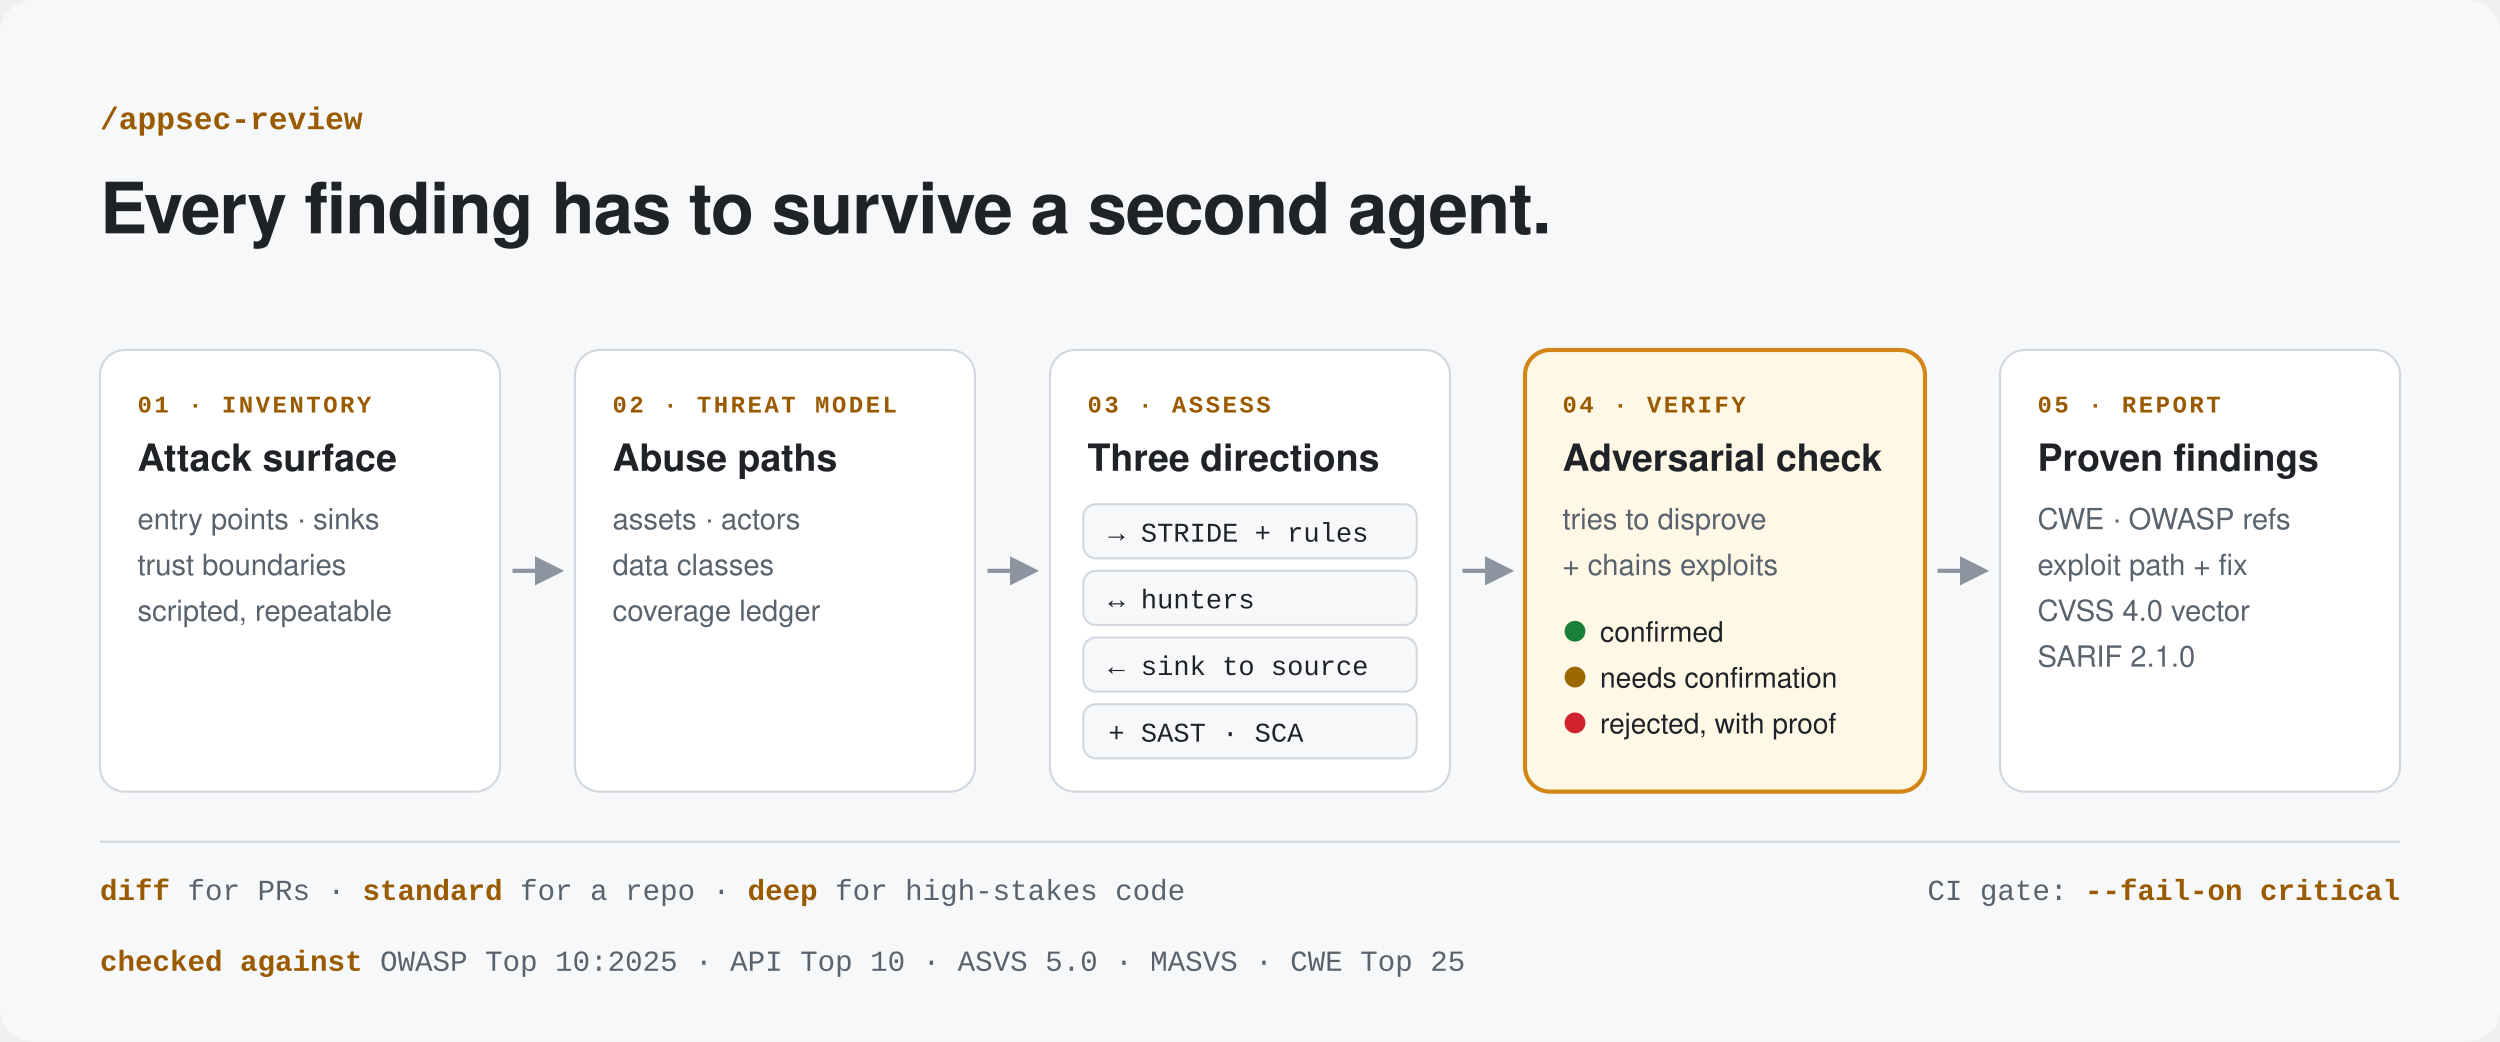
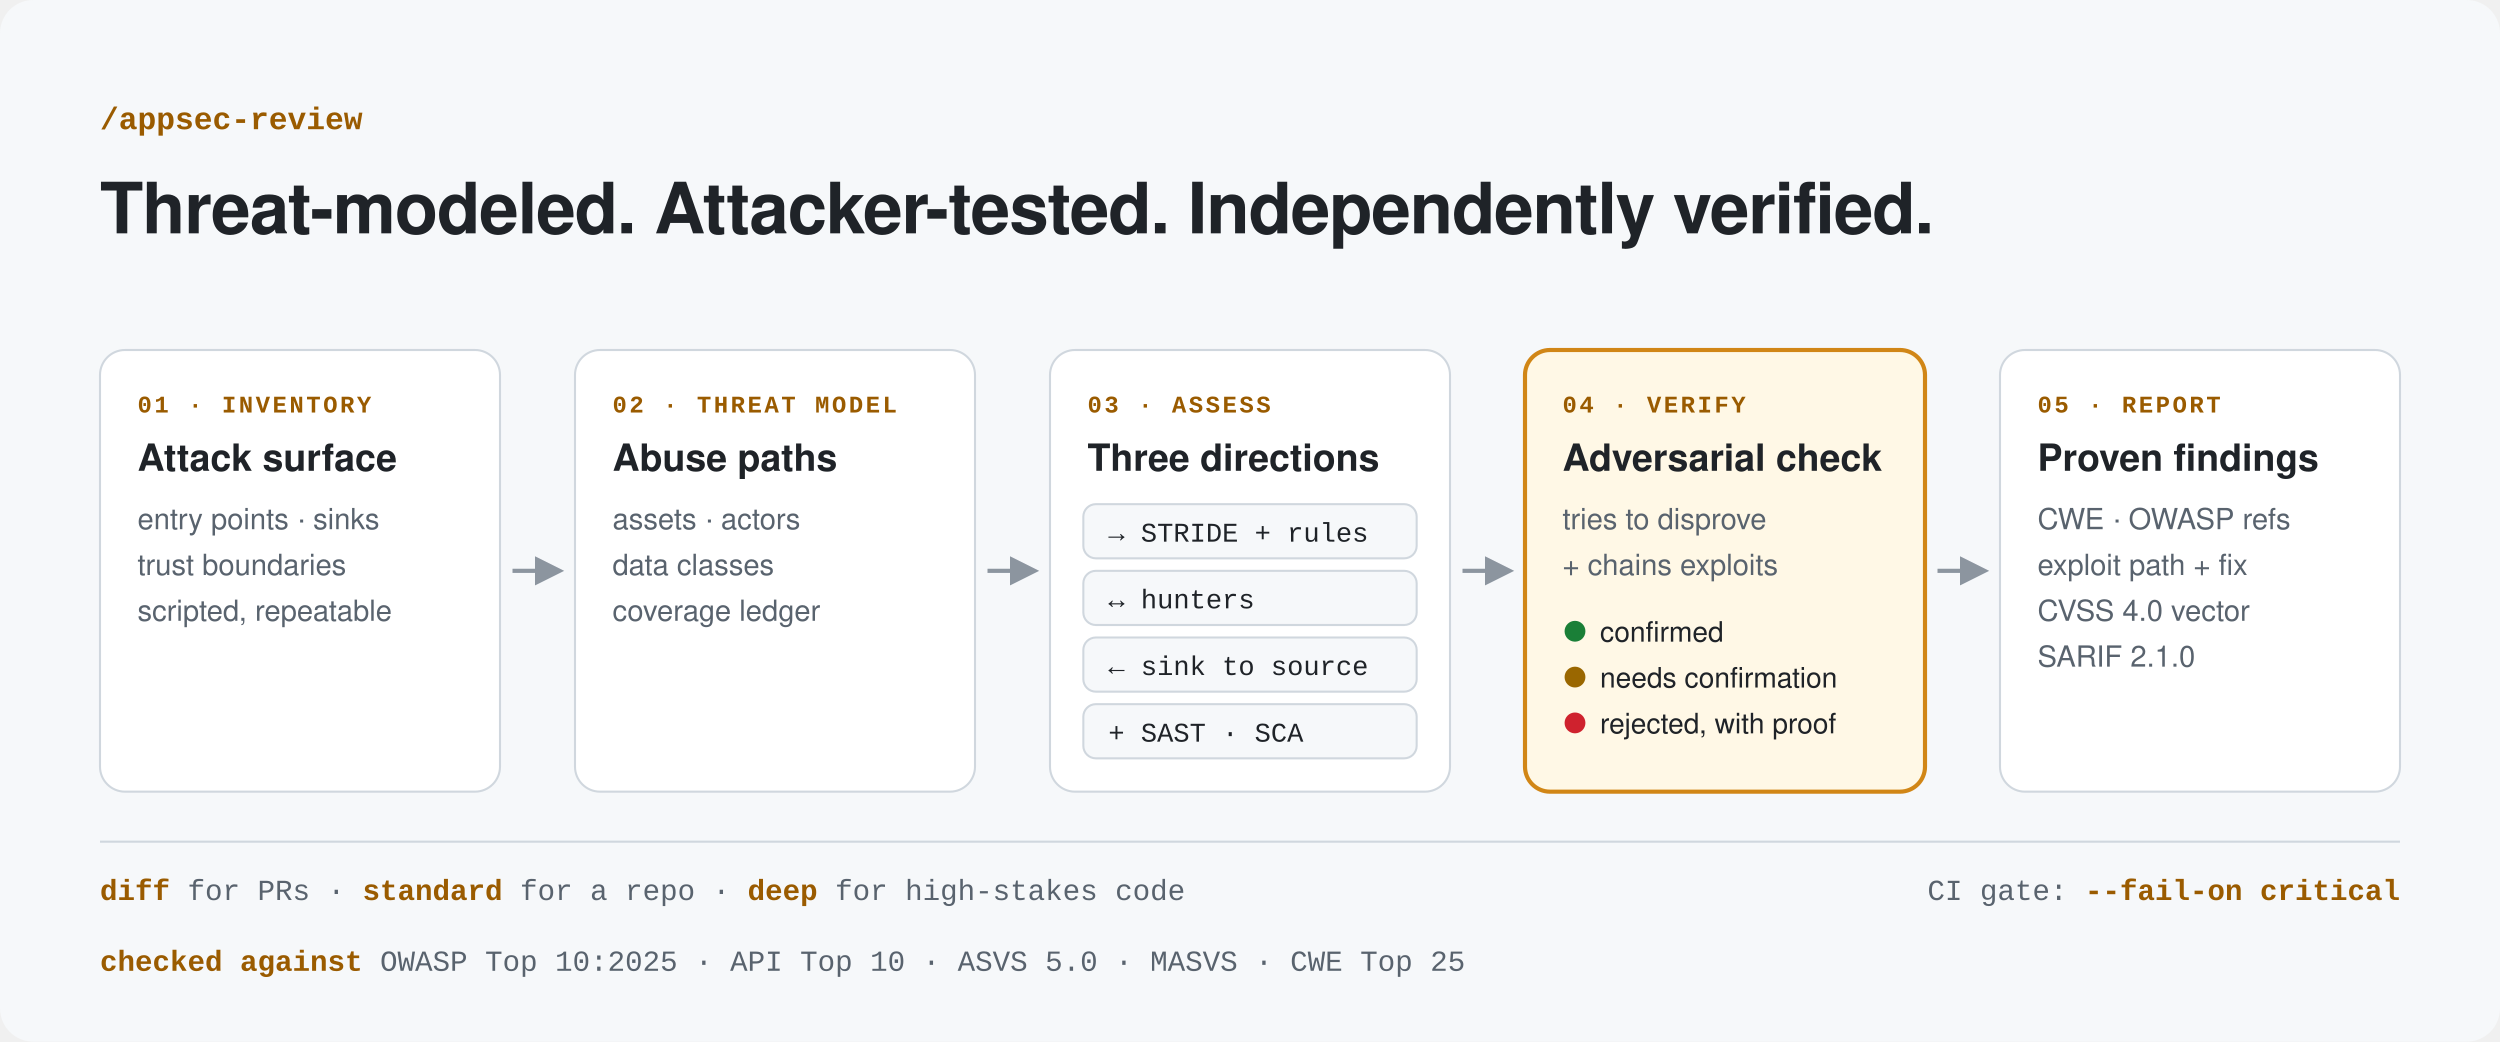
<svg xmlns="http://www.w3.org/2000/svg" width="1200" height="500" viewBox="0 0 1200 500" role="img" aria-label="appsec-review pipeline: attack surface inventory, threat model with STRIDE and abuse paths, assessment in three directions, adversarial verification by a second agent, proven findings with CWE, CVSS 4.0 and SARIF">
  <defs>
    <marker id="a" viewBox="0 0 10 10" refX="8" refY="5" markerWidth="7" markerHeight="7" orient="auto">
      <path d="M0 0L10 5L0 10z" fill="#8c959f" />
    </marker>
  </defs>
  <rect width="1200" height="500" rx="16" fill="#f6f8fa" />
  <text x="48" y="62" font-family="ui-monospace, SFMono-Regular, Consolas, 'Liberation Mono', Menlo, monospace" font-size="15" font-weight="600" fill="#9a5b00" text-anchor="start" letter-spacing="0">/appsec-review</text>
-   <text x="48" y="112" font-family="-apple-system, BlinkMacSystemFont, 'Segoe UI', Helvetica, Arial, sans-serif" font-size="34" font-weight="800" fill="#1f2328" text-anchor="start" letter-spacing="-0.5">Every finding has to survive a second agent.</text>
+   <text x="48" y="112" font-family="-apple-system, BlinkMacSystemFont, 'Segoe UI', Helvetica, Arial, sans-serif" font-size="34" font-weight="800" fill="#1f2328" text-anchor="start" letter-spacing="-0.5">Threat-modeled. Attacker-tested. Independently verified.</text>
  <rect x="48" y="168" width="192" height="212" rx="12" fill="#ffffff" stroke="#d0d7de" stroke-width="1" />
  <text x="66" y="198" font-family="ui-monospace, SFMono-Regular, Consolas, 'Liberation Mono', Menlo, monospace" font-size="11.5" font-weight="600" fill="#9a5b00" text-anchor="start" letter-spacing="1.2">01 · INVENTORY</text>
  <text x="66" y="226" font-family="-apple-system, BlinkMacSystemFont, 'Segoe UI', Helvetica, Arial, sans-serif" font-size="18" font-weight="700" fill="#1f2328" text-anchor="start" letter-spacing="0">Attack surface</text>
  <text x="66" y="254" font-family="-apple-system, BlinkMacSystemFont, 'Segoe UI', Helvetica, Arial, sans-serif" font-size="14" font-weight="400" fill="#59636e" text-anchor="start" letter-spacing="0">entry points · sinks</text>
  <text x="66" y="276" font-family="-apple-system, BlinkMacSystemFont, 'Segoe UI', Helvetica, Arial, sans-serif" font-size="14" font-weight="400" fill="#59636e" text-anchor="start" letter-spacing="0">trust boundaries</text>
  <text x="66" y="298" font-family="-apple-system, BlinkMacSystemFont, 'Segoe UI', Helvetica, Arial, sans-serif" font-size="14" font-weight="400" fill="#59636e" text-anchor="start" letter-spacing="0">scripted, repeatable</text>
  <rect x="276" y="168" width="192" height="212" rx="12" fill="#ffffff" stroke="#d0d7de" stroke-width="1" />
  <text x="294" y="198" font-family="ui-monospace, SFMono-Regular, Consolas, 'Liberation Mono', Menlo, monospace" font-size="11.5" font-weight="600" fill="#9a5b00" text-anchor="start" letter-spacing="1.2">02 · THREAT MODEL</text>
  <text x="294" y="226" font-family="-apple-system, BlinkMacSystemFont, 'Segoe UI', Helvetica, Arial, sans-serif" font-size="18" font-weight="700" fill="#1f2328" text-anchor="start" letter-spacing="0">Abuse paths</text>
  <text x="294" y="254" font-family="-apple-system, BlinkMacSystemFont, 'Segoe UI', Helvetica, Arial, sans-serif" font-size="14" font-weight="400" fill="#59636e" text-anchor="start" letter-spacing="0">assets · actors</text>
  <text x="294" y="276" font-family="-apple-system, BlinkMacSystemFont, 'Segoe UI', Helvetica, Arial, sans-serif" font-size="14" font-weight="400" fill="#59636e" text-anchor="start" letter-spacing="0">data classes</text>
  <text x="294" y="298" font-family="-apple-system, BlinkMacSystemFont, 'Segoe UI', Helvetica, Arial, sans-serif" font-size="14" font-weight="400" fill="#59636e" text-anchor="start" letter-spacing="0">coverage ledger</text>
  <rect x="504" y="168" width="192" height="212" rx="12" fill="#ffffff" stroke="#d0d7de" stroke-width="1" />
  <text x="522" y="198" font-family="ui-monospace, SFMono-Regular, Consolas, 'Liberation Mono', Menlo, monospace" font-size="11.5" font-weight="600" fill="#9a5b00" text-anchor="start" letter-spacing="1.2">03 · ASSESS</text>
  <text x="522" y="226" font-family="-apple-system, BlinkMacSystemFont, 'Segoe UI', Helvetica, Arial, sans-serif" font-size="18" font-weight="700" fill="#1f2328" text-anchor="start" letter-spacing="0">Three directions</text>
  <rect x="520" y="242" width="160" height="26" rx="6" fill="#f6f8fa" stroke="#d0d7de" />
  <text x="532" y="260" font-family="ui-monospace, SFMono-Regular, Consolas, 'Liberation Mono', Menlo, monospace" font-size="13" font-weight="500" fill="#1f2328" text-anchor="start" letter-spacing="0">→  STRIDE + rules</text>
  <rect x="520" y="274" width="160" height="26" rx="6" fill="#f6f8fa" stroke="#d0d7de" />
  <text x="532" y="292" font-family="ui-monospace, SFMono-Regular, Consolas, 'Liberation Mono', Menlo, monospace" font-size="13" font-weight="500" fill="#1f2328" text-anchor="start" letter-spacing="0">↔  hunters</text>
  <rect x="520" y="306" width="160" height="26" rx="6" fill="#f6f8fa" stroke="#d0d7de" />
  <text x="532" y="324" font-family="ui-monospace, SFMono-Regular, Consolas, 'Liberation Mono', Menlo, monospace" font-size="13" font-weight="500" fill="#1f2328" text-anchor="start" letter-spacing="0">←  sink to source</text>
  <rect x="520" y="338" width="160" height="26" rx="6" fill="#f6f8fa" stroke="#d0d7de" />
  <text x="532" y="356" font-family="ui-monospace, SFMono-Regular, Consolas, 'Liberation Mono', Menlo, monospace" font-size="13" font-weight="500" fill="#1f2328" text-anchor="start" letter-spacing="0">+  SAST · SCA</text>
  <rect x="732" y="168" width="192" height="212" rx="12" fill="#fff8e6" stroke="#d18616" stroke-width="2" />
  <text x="750" y="198" font-family="ui-monospace, SFMono-Regular, Consolas, 'Liberation Mono', Menlo, monospace" font-size="11.5" font-weight="600" fill="#9a5b00" text-anchor="start" letter-spacing="1.2">04 · VERIFY</text>
  <text x="750" y="226" font-family="-apple-system, BlinkMacSystemFont, 'Segoe UI', Helvetica, Arial, sans-serif" font-size="18" font-weight="700" fill="#1f2328" text-anchor="start" letter-spacing="0">Adversarial check</text>
  <text x="750" y="254" font-family="-apple-system, BlinkMacSystemFont, 'Segoe UI', Helvetica, Arial, sans-serif" font-size="14" font-weight="400" fill="#59636e" text-anchor="start" letter-spacing="0">tries to disprove</text>
  <text x="750" y="276" font-family="-apple-system, BlinkMacSystemFont, 'Segoe UI', Helvetica, Arial, sans-serif" font-size="14" font-weight="400" fill="#59636e" text-anchor="start" letter-spacing="0">+ chains exploits</text>
  <circle cx="756" cy="303" r="5" fill="#1a7f37" />
  <text x="768" y="308" font-family="-apple-system, BlinkMacSystemFont, 'Segoe UI', Helvetica, Arial, sans-serif" font-size="13.5" font-weight="500" fill="#1f2328" text-anchor="start" letter-spacing="0">confirmed</text>
  <circle cx="756" cy="325" r="5" fill="#9a6700" />
  <text x="768" y="330" font-family="-apple-system, BlinkMacSystemFont, 'Segoe UI', Helvetica, Arial, sans-serif" font-size="13.5" font-weight="500" fill="#1f2328" text-anchor="start" letter-spacing="0">needs confirmation</text>
  <circle cx="756" cy="347" r="5" fill="#cf222e" />
  <text x="768" y="352" font-family="-apple-system, BlinkMacSystemFont, 'Segoe UI', Helvetica, Arial, sans-serif" font-size="13.5" font-weight="500" fill="#1f2328" text-anchor="start" letter-spacing="0">rejected, with proof</text>
  <rect x="960" y="168" width="192" height="212" rx="12" fill="#ffffff" stroke="#d0d7de" stroke-width="1" />
  <text x="978" y="198" font-family="ui-monospace, SFMono-Regular, Consolas, 'Liberation Mono', Menlo, monospace" font-size="11.5" font-weight="600" fill="#9a5b00" text-anchor="start" letter-spacing="1.2">05 · REPORT</text>
  <text x="978" y="226" font-family="-apple-system, BlinkMacSystemFont, 'Segoe UI', Helvetica, Arial, sans-serif" font-size="18" font-weight="700" fill="#1f2328" text-anchor="start" letter-spacing="0">Proven findings</text>
  <text x="978" y="254" font-family="-apple-system, BlinkMacSystemFont, 'Segoe UI', Helvetica, Arial, sans-serif" font-size="14" font-weight="400" fill="#59636e" text-anchor="start" letter-spacing="0">CWE · OWASP refs</text>
  <text x="978" y="276" font-family="-apple-system, BlinkMacSystemFont, 'Segoe UI', Helvetica, Arial, sans-serif" font-size="14" font-weight="400" fill="#59636e" text-anchor="start" letter-spacing="0">exploit path + fix</text>
  <text x="978" y="298" font-family="-apple-system, BlinkMacSystemFont, 'Segoe UI', Helvetica, Arial, sans-serif" font-size="14" font-weight="400" fill="#59636e" text-anchor="start" letter-spacing="0">CVSS 4.0 vector</text>
  <text x="978" y="320" font-family="-apple-system, BlinkMacSystemFont, 'Segoe UI', Helvetica, Arial, sans-serif" font-size="14" font-weight="400" fill="#59636e" text-anchor="start" letter-spacing="0">SARIF 2.1.0</text>
  <path d="M246 274H268" stroke="#8c959f" stroke-width="2" marker-end="url(#a)" />
  <path d="M474 274H496" stroke="#8c959f" stroke-width="2" marker-end="url(#a)" />
  <path d="M702 274H724" stroke="#8c959f" stroke-width="2" marker-end="url(#a)" />
  <path d="M930 274H952" stroke="#8c959f" stroke-width="2" marker-end="url(#a)" />
  <line x1="48" y1="404" x2="1152" y2="404" stroke="#d0d7de" />
  <text x="48" y="432" font-family="ui-monospace, SFMono-Regular, Consolas, 'Liberation Mono', Menlo, monospace" font-size="14" font-weight="400" fill="#59636e" text-anchor="start" letter-spacing="0">
    <tspan fill="#9a5b00" font-weight="600">diff</tspan> for PRs   ·   <tspan fill="#9a5b00" font-weight="600">standard</tspan> for a repo   ·   <tspan fill="#9a5b00" font-weight="600">deep</tspan> for high-stakes code</text>
  <text x="48" y="466" font-family="ui-monospace, SFMono-Regular, Consolas, 'Liberation Mono', Menlo, monospace" font-size="14" font-weight="400" fill="#59636e" text-anchor="start" letter-spacing="0">
    <tspan fill="#9a5b00" font-weight="600">checked against</tspan>   OWASP Top 10:2025   ·   API Top 10   ·   ASVS 5.0   ·   MASVS   ·   CWE Top 25</text>
  <text x="1152" y="432" font-family="ui-monospace, SFMono-Regular, Consolas, 'Liberation Mono', Menlo, monospace" font-size="14" font-weight="400" fill="#59636e" text-anchor="end" letter-spacing="0">CI gate: <tspan fill="#9a5b00" font-weight="600">--fail-on critical</tspan>
  </text>
</svg>
